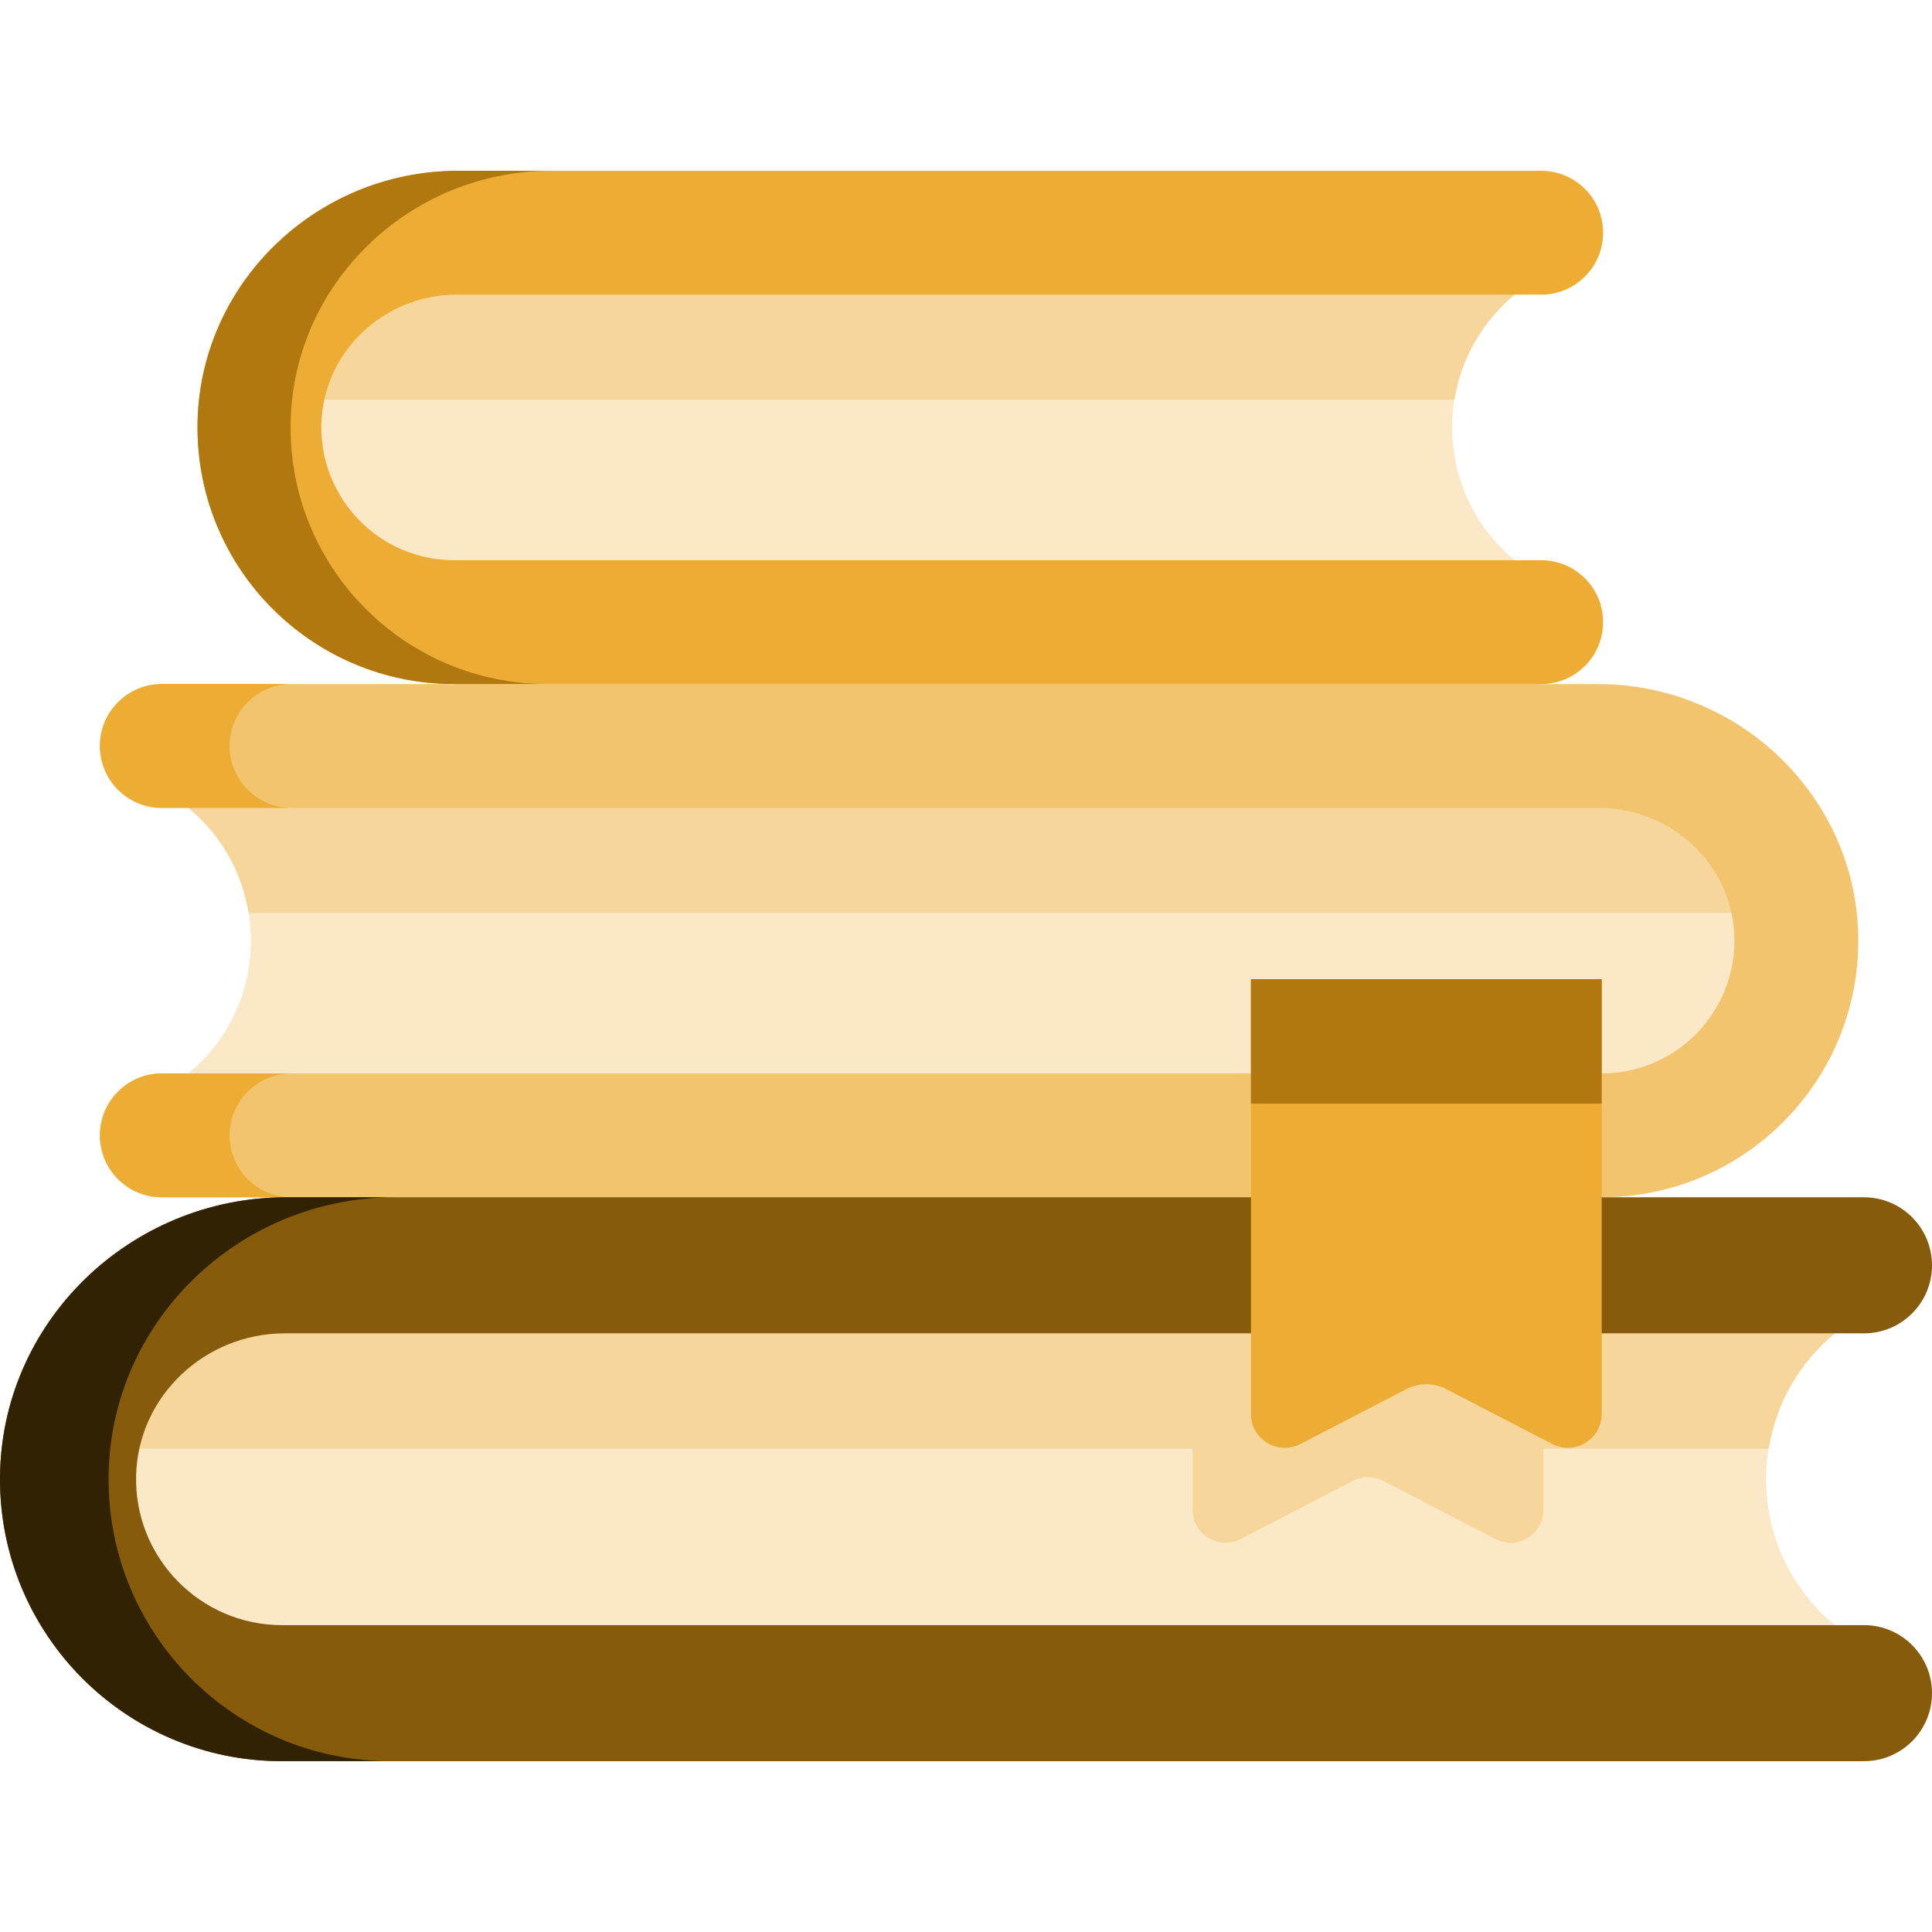
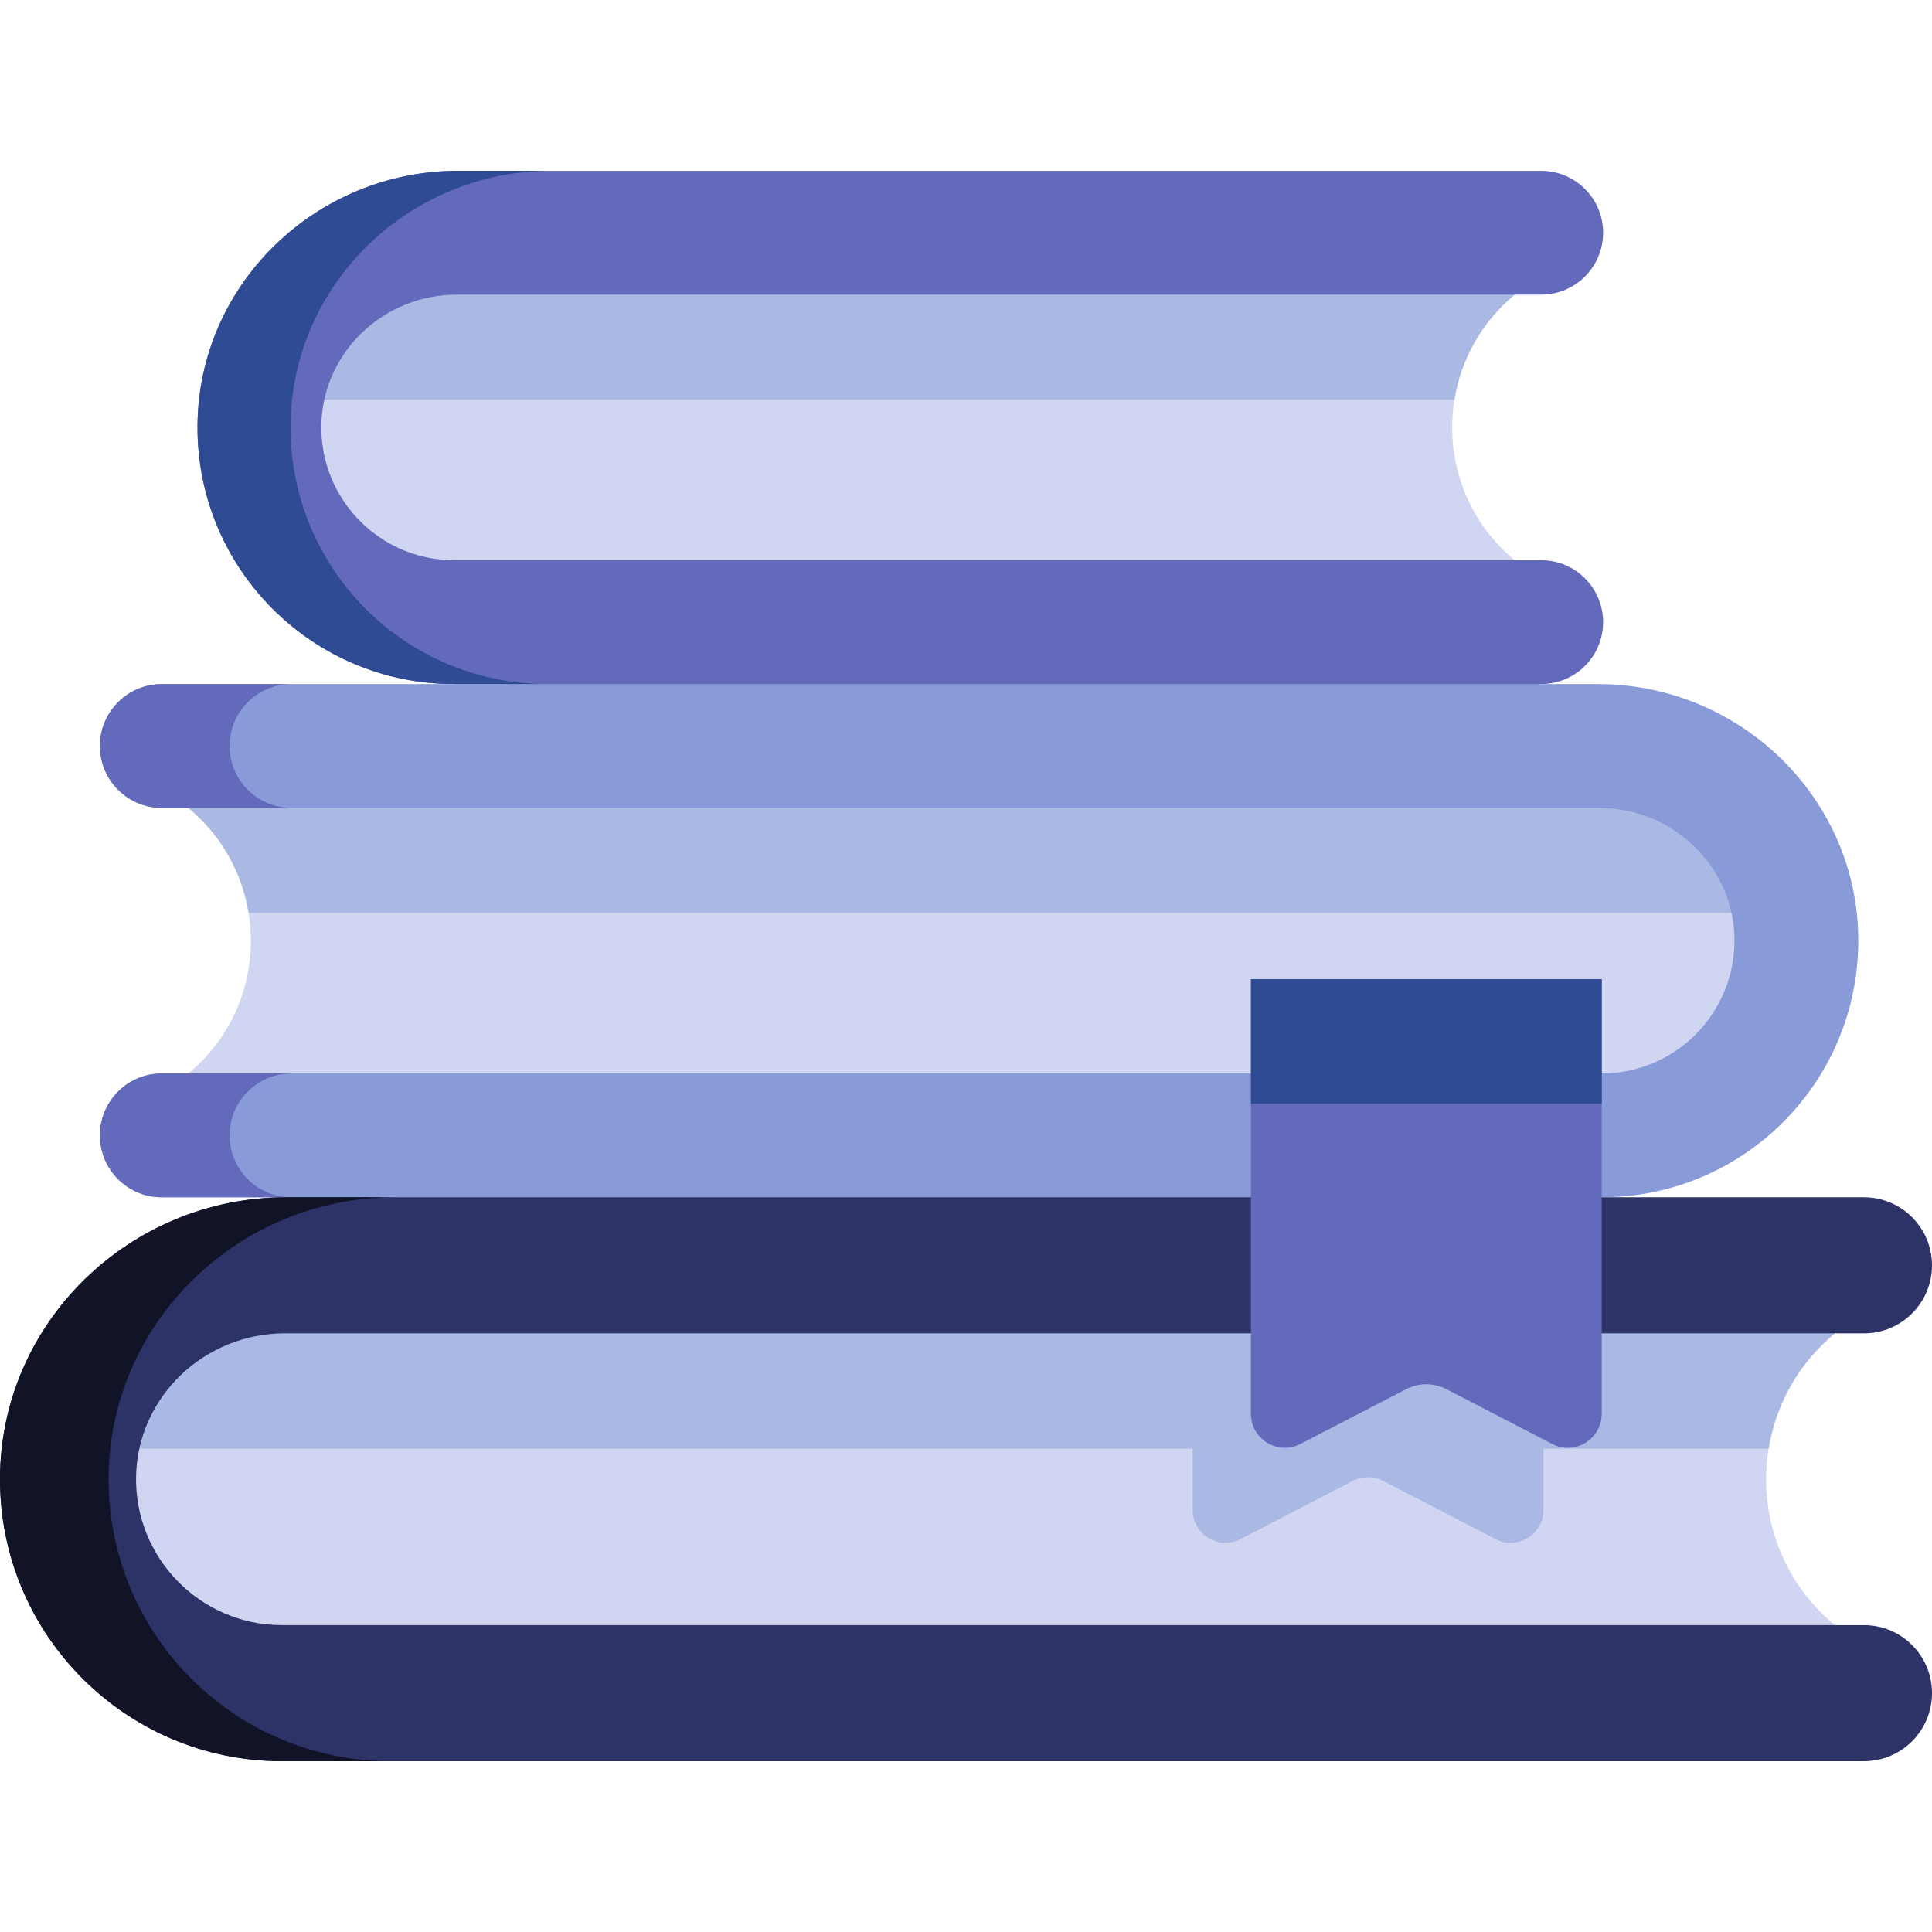
<svg xmlns="http://www.w3.org/2000/svg" version="1.1" width="512" height="512" x="0" y="0" viewBox="0 0 512 512" style="enable-background:new 0 0 512 512" xml:space="preserve" class="">
  <g>
    <g>
      <g>
-         <path d="m401.391 148.454-18.424 18.433h-279.652c-17.154 0-31.061-13.906-31.061-31.061v-39.45c0-17.154 13.906-31.061 31.061-31.061h281.528l16.549 12.779c-8.945 7.407-14.261 17.364-15.958 27.809-2.486 15.333 2.83 31.694 15.957 42.551z" data-original="#ecf4ff" class="" style="fill: rgb(250, 232, 199);" />
-         <path d="m401.391 78.097c-8.945 7.407-14.261 17.364-15.958 27.809h-313.179v-16.447c0-13.333 10.809-24.142 24.142-24.142h288.446z" data-original="#bac0c9" class="" style="fill: rgb(246, 214, 154);" />
-         <path d="m85.166 112.417c-.474 19.79 15.484 36.047 35.178 36.047h288.088c9.062 0 16.408 7.346 16.408 16.408 0 9.062-7.346 16.408-16.408 16.408l-152.432 32.822-135.656-32.822c-18.78 0-35.779-7.613-48.09-19.924-12.35-12.35-19.975-29.435-19.914-48.304.121-37.636 31.379-67.781 69.016-67.781h287.077c9.062 0 16.408 7.346 16.408 16.408 0 9.062-7.346 16.408-16.408 16.408h-287.429c-19.211 0-35.378 15.124-35.838 34.33z" data-original="#dd636e" class="" style="fill: rgb(237, 172, 51);" />
-         <path d="m96.916 161.357c12.311 12.311 29.309 19.924 48.089 19.924h-24.662c-18.78 0-35.778-7.613-48.089-19.924-12.352-12.352-19.975-29.432-19.913-48.305.113-37.632 31.379-67.786 69.012-67.786h24.662c-37.632 0-68.888 30.153-69.012 67.786-.063 18.873 7.561 35.953 19.913 48.305z" data-original="#da4a54" style="fill: rgb(177, 120, 15);" />
+         <path d="m401.391 148.454-18.424 18.433h-279.652c-17.154 0-31.061-13.906-31.061-31.061v-39.45c0-17.154 13.906-31.061 31.061-31.061h281.528l16.549 12.779c-8.945 7.407-14.261 17.364-15.958 27.809-2.486 15.333 2.83 31.694 15.957 42.551z" data-original="#ecf4ff" class="" style="fill: rgb(208, 214, 241);" />
+         <path d="m401.391 78.097c-8.945 7.407-14.261 17.364-15.958 27.809h-313.179v-16.447c0-13.333 10.809-24.142 24.142-24.142h288.446z" data-original="#bac0c9" class="" style="fill: rgb(170, 184, 228);" />
+         <path d="m85.166 112.417c-.474 19.79 15.484 36.047 35.178 36.047h288.088c9.062 0 16.408 7.346 16.408 16.408 0 9.062-7.346 16.408-16.408 16.408l-152.432 32.822-135.656-32.822c-18.78 0-35.779-7.613-48.09-19.924-12.35-12.35-19.975-29.435-19.914-48.304.121-37.636 31.379-67.781 69.016-67.781h287.077c9.062 0 16.408 7.346 16.408 16.408 0 9.062-7.346 16.408-16.408 16.408h-287.429c-19.211 0-35.378 15.124-35.838 34.33z" data-original="#dd636e" class="" style="fill: rgb(99, 106, 187);" />
+         <path d="m96.916 161.357c12.311 12.311 29.309 19.924 48.089 19.924h-24.662c-18.78 0-35.778-7.613-48.089-19.924-12.352-12.352-19.975-29.432-19.913-48.305.113-37.632 31.379-67.786 69.012-67.786h24.662c-37.632 0-68.888 30.153-69.012 67.786-.063 18.873 7.561 35.953 19.913 48.305z" data-original="#da4a54" style="fill: rgb(46, 75, 148);" />
      </g>
      <g>
-         <path d="m49.926 284.47 18.424 18.433h374.224c16.556 0 29.977-13.421 29.977-29.977v-41.616c0-16.556-13.421-29.977-29.977-29.977h-376.099l-16.549 12.779c8.945 7.407 14.261 17.364 15.958 27.809 2.485 15.33-2.831 31.691-15.958 42.549z" data-original="#ecf4ff" class="" style="fill: rgb(250, 232, 199);" />
-         <path d="m49.926 214.112c8.945 7.407 14.261 17.364 15.958 27.809h406.667v-22.944c0-9.745-7.9-17.645-17.645-17.645h-388.431z" data-original="#bac0c9" class="" style="fill: rgb(246, 214, 154);" />
-         <path d="m459.639 248.432c.474 19.79-15.484 36.047-35.178 36.047h-381.576c-9.062 0-16.408 7.346-16.408 16.408 0 9.062 7.346 16.408 16.408 16.408h32.946l52.386 15.571 296.244-15.571c18.78 0 35.779-7.613 48.09-19.924 12.35-12.35 19.975-29.435 19.914-48.304-.121-37.636-31.379-67.781-69.016-67.781h-380.564c-9.062 0-16.408 7.346-16.408 16.408 0 9.062 7.346 16.408 16.408 16.408h380.916c19.211.001 35.378 15.124 35.838 34.33z" data-original="#f5de87" style="fill: rgb(242, 196, 110);" />
+         <path d="m49.926 284.47 18.424 18.433h374.224c16.556 0 29.977-13.421 29.977-29.977v-41.616c0-16.556-13.421-29.977-29.977-29.977h-376.099l-16.549 12.779c8.945 7.407 14.261 17.364 15.958 27.809 2.485 15.33-2.831 31.691-15.958 42.549z" data-original="#ecf4ff" class="" style="fill: rgb(208, 214, 241);" />
+         <path d="m49.926 214.112c8.945 7.407 14.261 17.364 15.958 27.809h406.667v-22.944c0-9.745-7.9-17.645-17.645-17.645h-388.431z" data-original="#bac0c9" class="" style="fill: rgb(170, 184, 228);" />
+         <path d="m459.639 248.432c.474 19.79-15.484 36.047-35.178 36.047h-381.576c-9.062 0-16.408 7.346-16.408 16.408 0 9.062 7.346 16.408 16.408 16.408h32.946l52.386 15.571 296.244-15.571c18.78 0 35.779-7.613 48.09-19.924 12.35-12.35 19.975-29.435 19.914-48.304-.121-37.636-31.379-67.781-69.016-67.781h-380.564c-9.062 0-16.408 7.346-16.408 16.408 0 9.062 7.346 16.408 16.408 16.408h380.916c19.211.001 35.378 15.124 35.838 34.33z" data-original="#f5de87" style="fill: rgb(136, 154, 216);" />
        <g fill="#f1ce73">
-           <path d="m60.843 300.885c0 4.533 1.834 8.633 4.801 11.61 2.977 2.967 7.077 4.801 11.61 4.801h-34.367c-4.533 0-8.633-1.834-11.61-4.801-2.967-2.977-4.801-7.077-4.801-11.61 0-9.066 7.345-16.411 16.411-16.411h34.367c-9.066 0-16.411 7.345-16.411 16.411z" data-original="#f1ce73" style="fill: rgb(237, 172, 51);" />
-           <path d="m60.843 197.692c0 4.533 1.834 8.633 4.801 11.6 2.977 2.977 7.077 4.811 11.61 4.811h-34.367c-4.533 0-8.633-1.834-11.61-4.811-2.967-2.967-4.801-7.067-4.801-11.6 0-9.066 7.345-16.411 16.411-16.411h34.367c-9.066 0-16.411 7.345-16.411 16.411z" data-original="#f1ce73" style="fill: rgb(237, 172, 51);" />
+           <path d="m60.843 300.885c0 4.533 1.834 8.633 4.801 11.61 2.977 2.967 7.077 4.801 11.61 4.801h-34.367c-4.533 0-8.633-1.834-11.61-4.801-2.967-2.977-4.801-7.077-4.801-11.61 0-9.066 7.345-16.411 16.411-16.411h34.367c-9.066 0-16.411 7.345-16.411 16.411z" data-original="#f1ce73" style="fill: rgb(99, 106, 187);" />
+           <path d="m60.843 197.692c0 4.533 1.834 8.633 4.801 11.6 2.977 2.977 7.077 4.811 11.61 4.811h-34.367c-4.533 0-8.633-1.834-11.61-4.811-2.967-2.967-4.801-7.067-4.801-11.6 0-9.066 7.345-16.411 16.411-16.411h34.367c-9.066 0-16.411 7.345-16.411 16.411z" data-original="#f1ce73" style="fill: rgb(99, 106, 187);" />
        </g>
      </g>
-       <path d="m486.235 430.667-20.243 20.253h-407.201c-20.384 0-36.909-16.525-36.909-36.909v-37.781c0-20.384 16.525-36.909 36.909-36.909h409.262l18.183 14.041c-9.828 8.139-15.669 19.079-17.534 30.555-2.731 16.844 3.11 34.82 17.533 46.75z" data-original="#ecf4ff" class="" style="fill: rgb(250, 232, 199);" />
-       <path d="m409.023 348.025v52.107c0 6.525-6.913 10.729-12.707 7.729l-29.772-15.42c-2.511-1.3-5.496-1.3-8.007 0l-29.76 15.418c-5.794 3.001-12.707-1.203-12.707-7.728v-52.105c0-4.807 3.897-8.704 8.704-8.704h75.546c4.806-.001 8.703 3.896 8.703 8.703z" data-original="#bac0c9" class="" style="fill: rgb(246, 214, 154);" />
-       <path d="m486.235 353.362c-9.828 8.139-15.669 19.079-17.534 30.555h-446.82v-21.115c0-12.968 10.513-23.481 23.481-23.481h422.69z" data-original="#bac0c9" class="" style="fill: rgb(246, 214, 154);" />
-       <path d="m36.068 391.071c-.521 21.744 17.013 39.606 38.651 39.606h419.252c9.957 0 18.028 8.071 18.028 18.028 0 9.957-8.071 18.028-18.028 18.028h-419.252c-20.635 0-39.312-8.365-52.838-21.891-13.57-13.569-21.947-32.341-21.881-53.073.133-41.353 34.477-74.474 75.83-74.474h418.141c9.957 0 18.028 8.071 18.028 18.028 0 9.957-8.071 18.028-18.028 18.028h-418.526c-21.109.001-38.872 16.618-39.377 37.72z" data-original="#b7e4fc" style="fill: rgb(134, 91, 12);" />
-       <path d="m28.777 391.767c.133-41.353 34.477-74.474 75.83-74.474h-28.776c-41.353 0-75.697 33.121-75.83 74.474-.067 20.732 8.311 39.504 21.881 53.073 13.526 13.526 32.203 21.891 52.838 21.891h28.776c-20.635 0-39.312-8.365-52.838-21.891-13.57-13.569-21.948-32.341-21.881-53.073z" data-original="#97ccfa" style="fill: rgb(50, 34, 4);" />
-       <path d="m424.465 259.492v115.203c0 6.732-7.133 11.07-13.11 7.974l-28.047-14.527c-3.339-1.729-7.31-1.729-10.649.001l-28.036 14.525c-5.978 3.097-13.111-1.242-13.111-7.974v-115.202z" data-original="#dd636e" class="" style="fill: rgb(237, 172, 51);" />
-       <path d="m331.512 259.492h92.953v32.976h-92.953z" data-original="#da4a54" style="fill: rgb(177, 120, 15);" />
+       <path d="m486.235 430.667-20.243 20.253h-407.201c-20.384 0-36.909-16.525-36.909-36.909v-37.781c0-20.384 16.525-36.909 36.909-36.909h409.262l18.183 14.041c-9.828 8.139-15.669 19.079-17.534 30.555-2.731 16.844 3.11 34.82 17.533 46.75z" data-original="#ecf4ff" class="" style="fill: rgb(208, 214, 241);" />
+       <path d="m409.023 348.025v52.107c0 6.525-6.913 10.729-12.707 7.729l-29.772-15.42c-2.511-1.3-5.496-1.3-8.007 0l-29.76 15.418c-5.794 3.001-12.707-1.203-12.707-7.728v-52.105c0-4.807 3.897-8.704 8.704-8.704h75.546c4.806-.001 8.703 3.896 8.703 8.703z" data-original="#bac0c9" class="" style="fill: rgb(170, 184, 228);" />
+       <path d="m486.235 353.362c-9.828 8.139-15.669 19.079-17.534 30.555h-446.82v-21.115c0-12.968 10.513-23.481 23.481-23.481h422.69z" data-original="#bac0c9" class="" style="fill: rgb(170, 184, 228);" />
+       <path d="m36.068 391.071c-.521 21.744 17.013 39.606 38.651 39.606h419.252c9.957 0 18.028 8.071 18.028 18.028 0 9.957-8.071 18.028-18.028 18.028h-419.252c-20.635 0-39.312-8.365-52.838-21.891-13.57-13.569-21.947-32.341-21.881-53.073.133-41.353 34.477-74.474 75.83-74.474h418.141c9.957 0 18.028 8.071 18.028 18.028 0 9.957-8.071 18.028-18.028 18.028h-418.526c-21.109.001-38.872 16.618-39.377 37.72z" data-original="#b7e4fc" style="fill: rgb(45, 50, 103);" />
+       <path d="m28.777 391.767c.133-41.353 34.477-74.474 75.83-74.474h-28.776c-41.353 0-75.697 33.121-75.83 74.474-.067 20.732 8.311 39.504 21.881 53.073 13.526 13.526 32.203 21.891 52.838 21.891h28.776c-20.635 0-39.312-8.365-52.838-21.891-13.57-13.569-21.948-32.341-21.881-53.073z" data-original="#97ccfa" style="fill: rgb(17, 19, 39);" />
+       <path d="m424.465 259.492v115.203c0 6.732-7.133 11.07-13.11 7.974l-28.047-14.527c-3.339-1.729-7.31-1.729-10.649.001l-28.036 14.525c-5.978 3.097-13.111-1.242-13.111-7.974v-115.202z" data-original="#dd636e" class="" style="fill: rgb(99, 106, 187);" />
+       <path d="m331.512 259.492h92.953v32.976h-92.953z" data-original="#da4a54" style="fill: rgb(46, 75, 148);" />
    </g>
  </g>
</svg>
